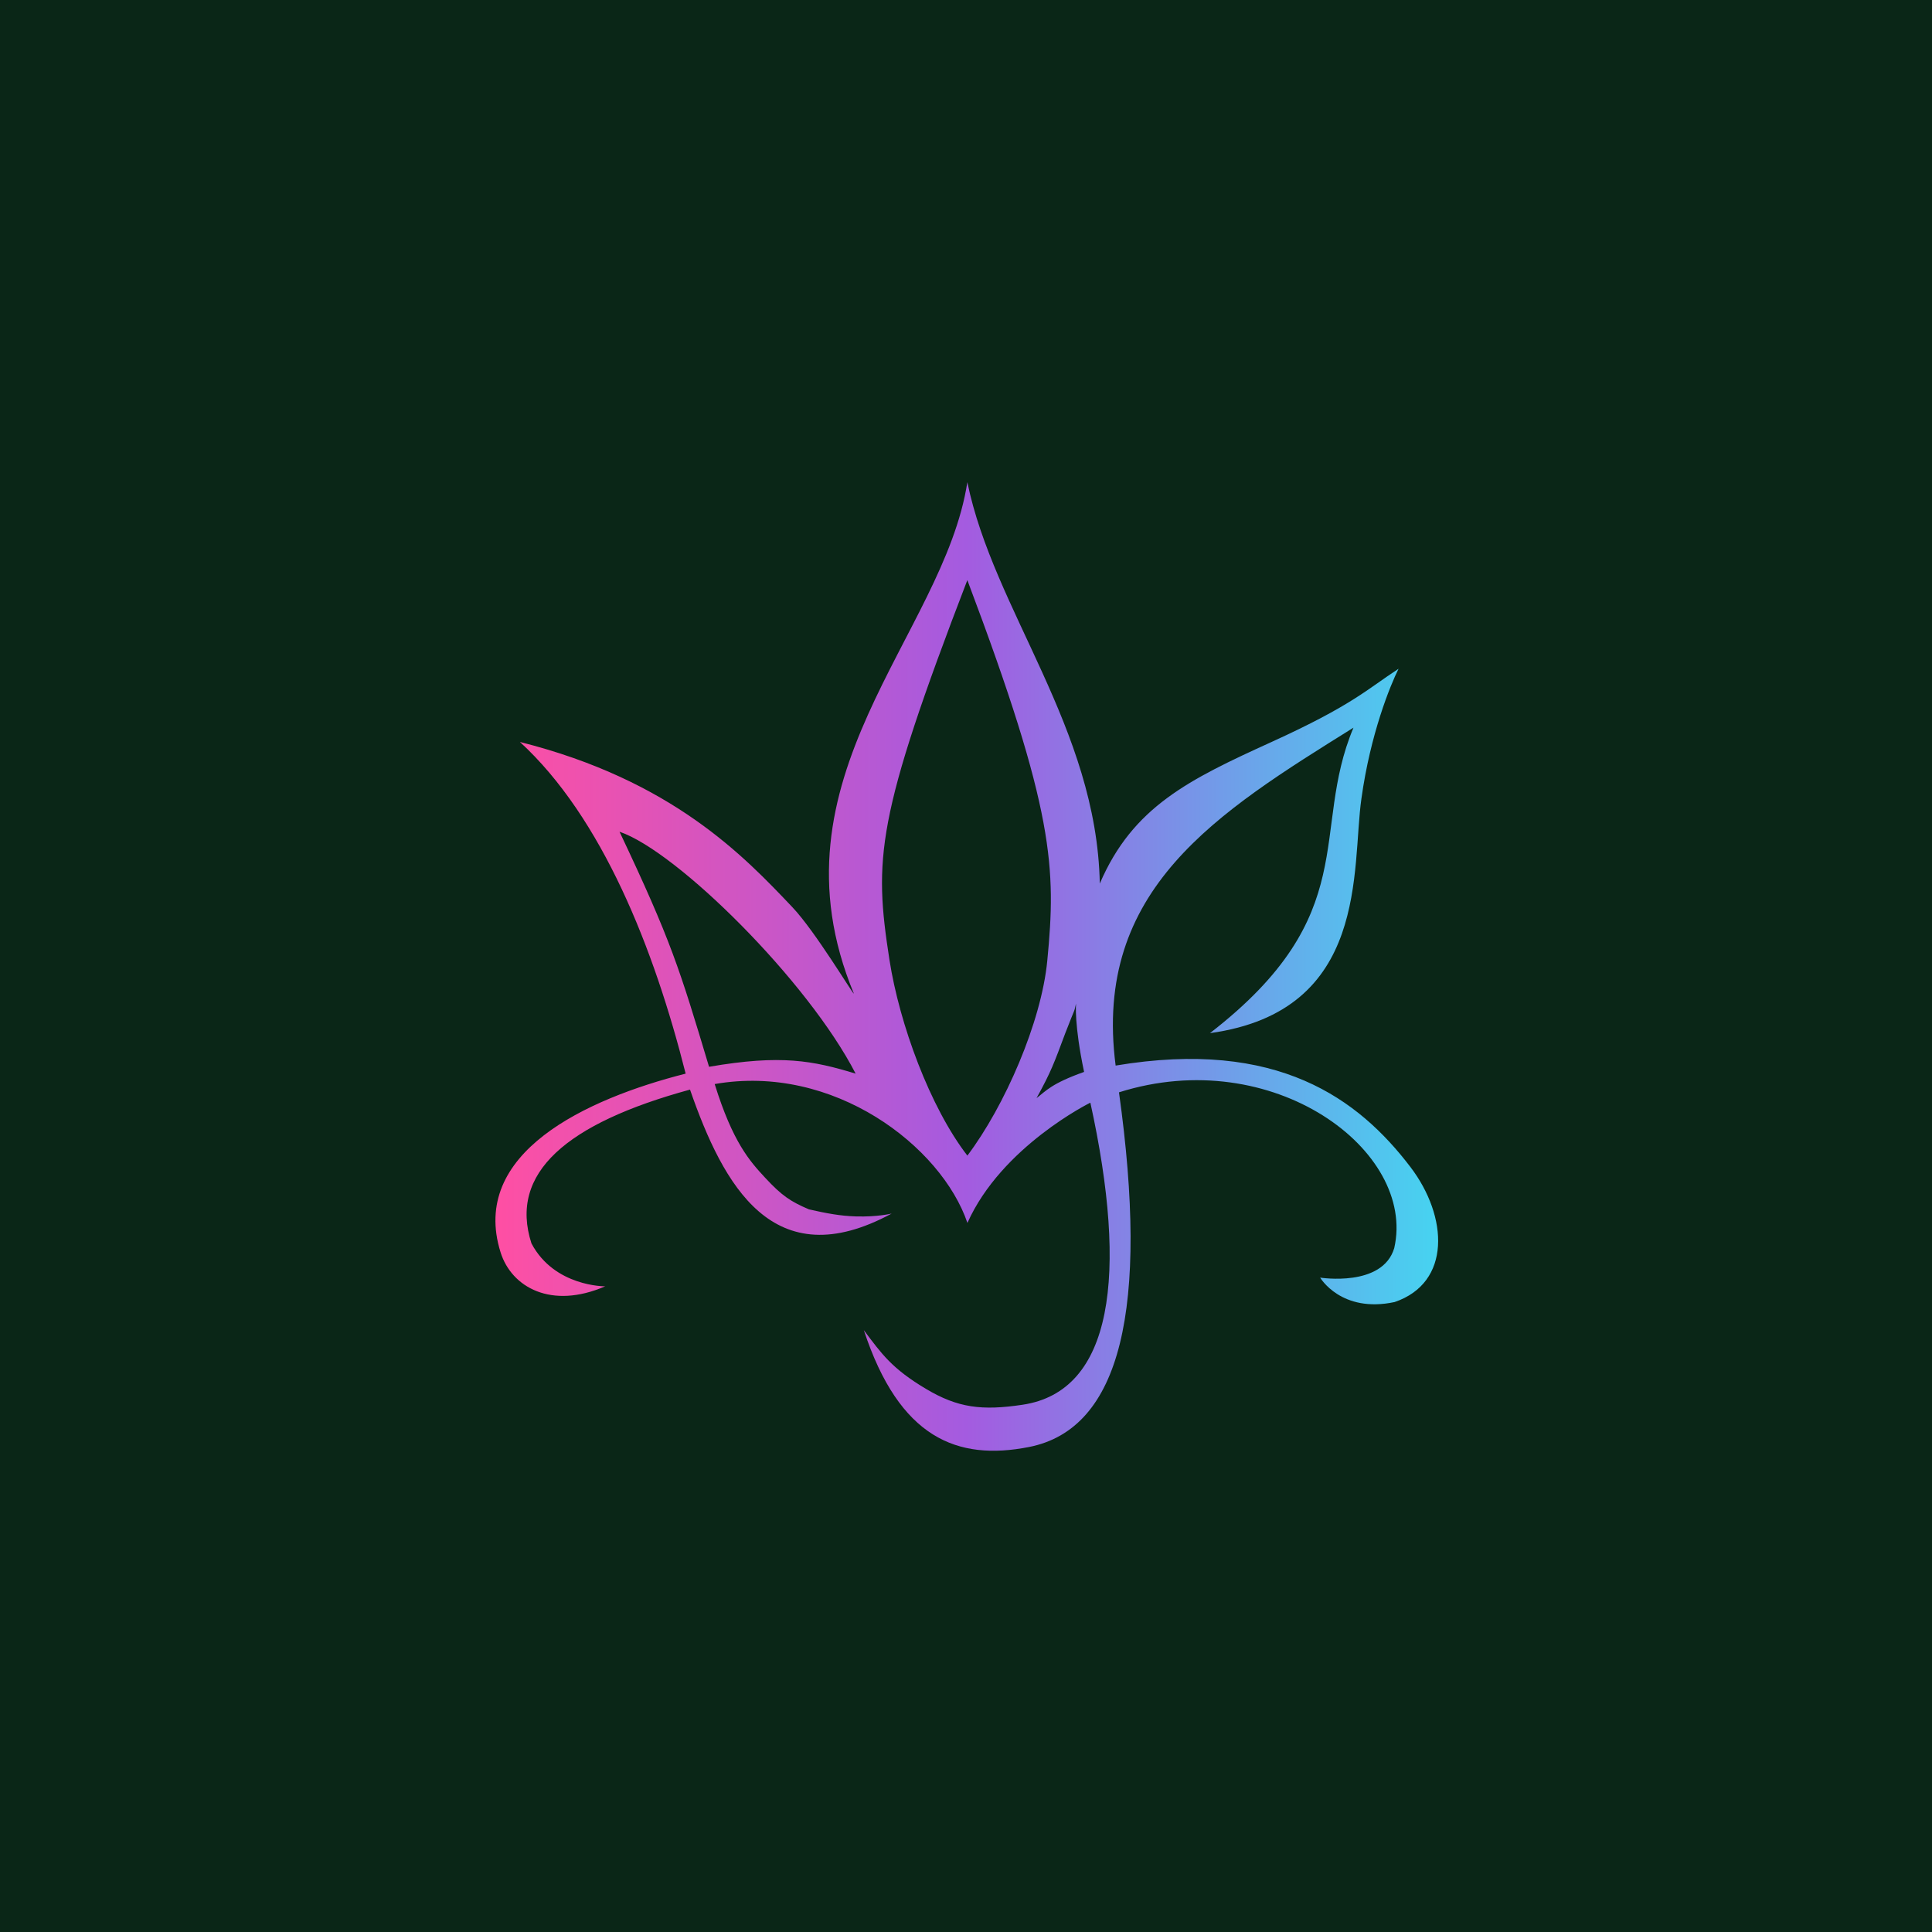
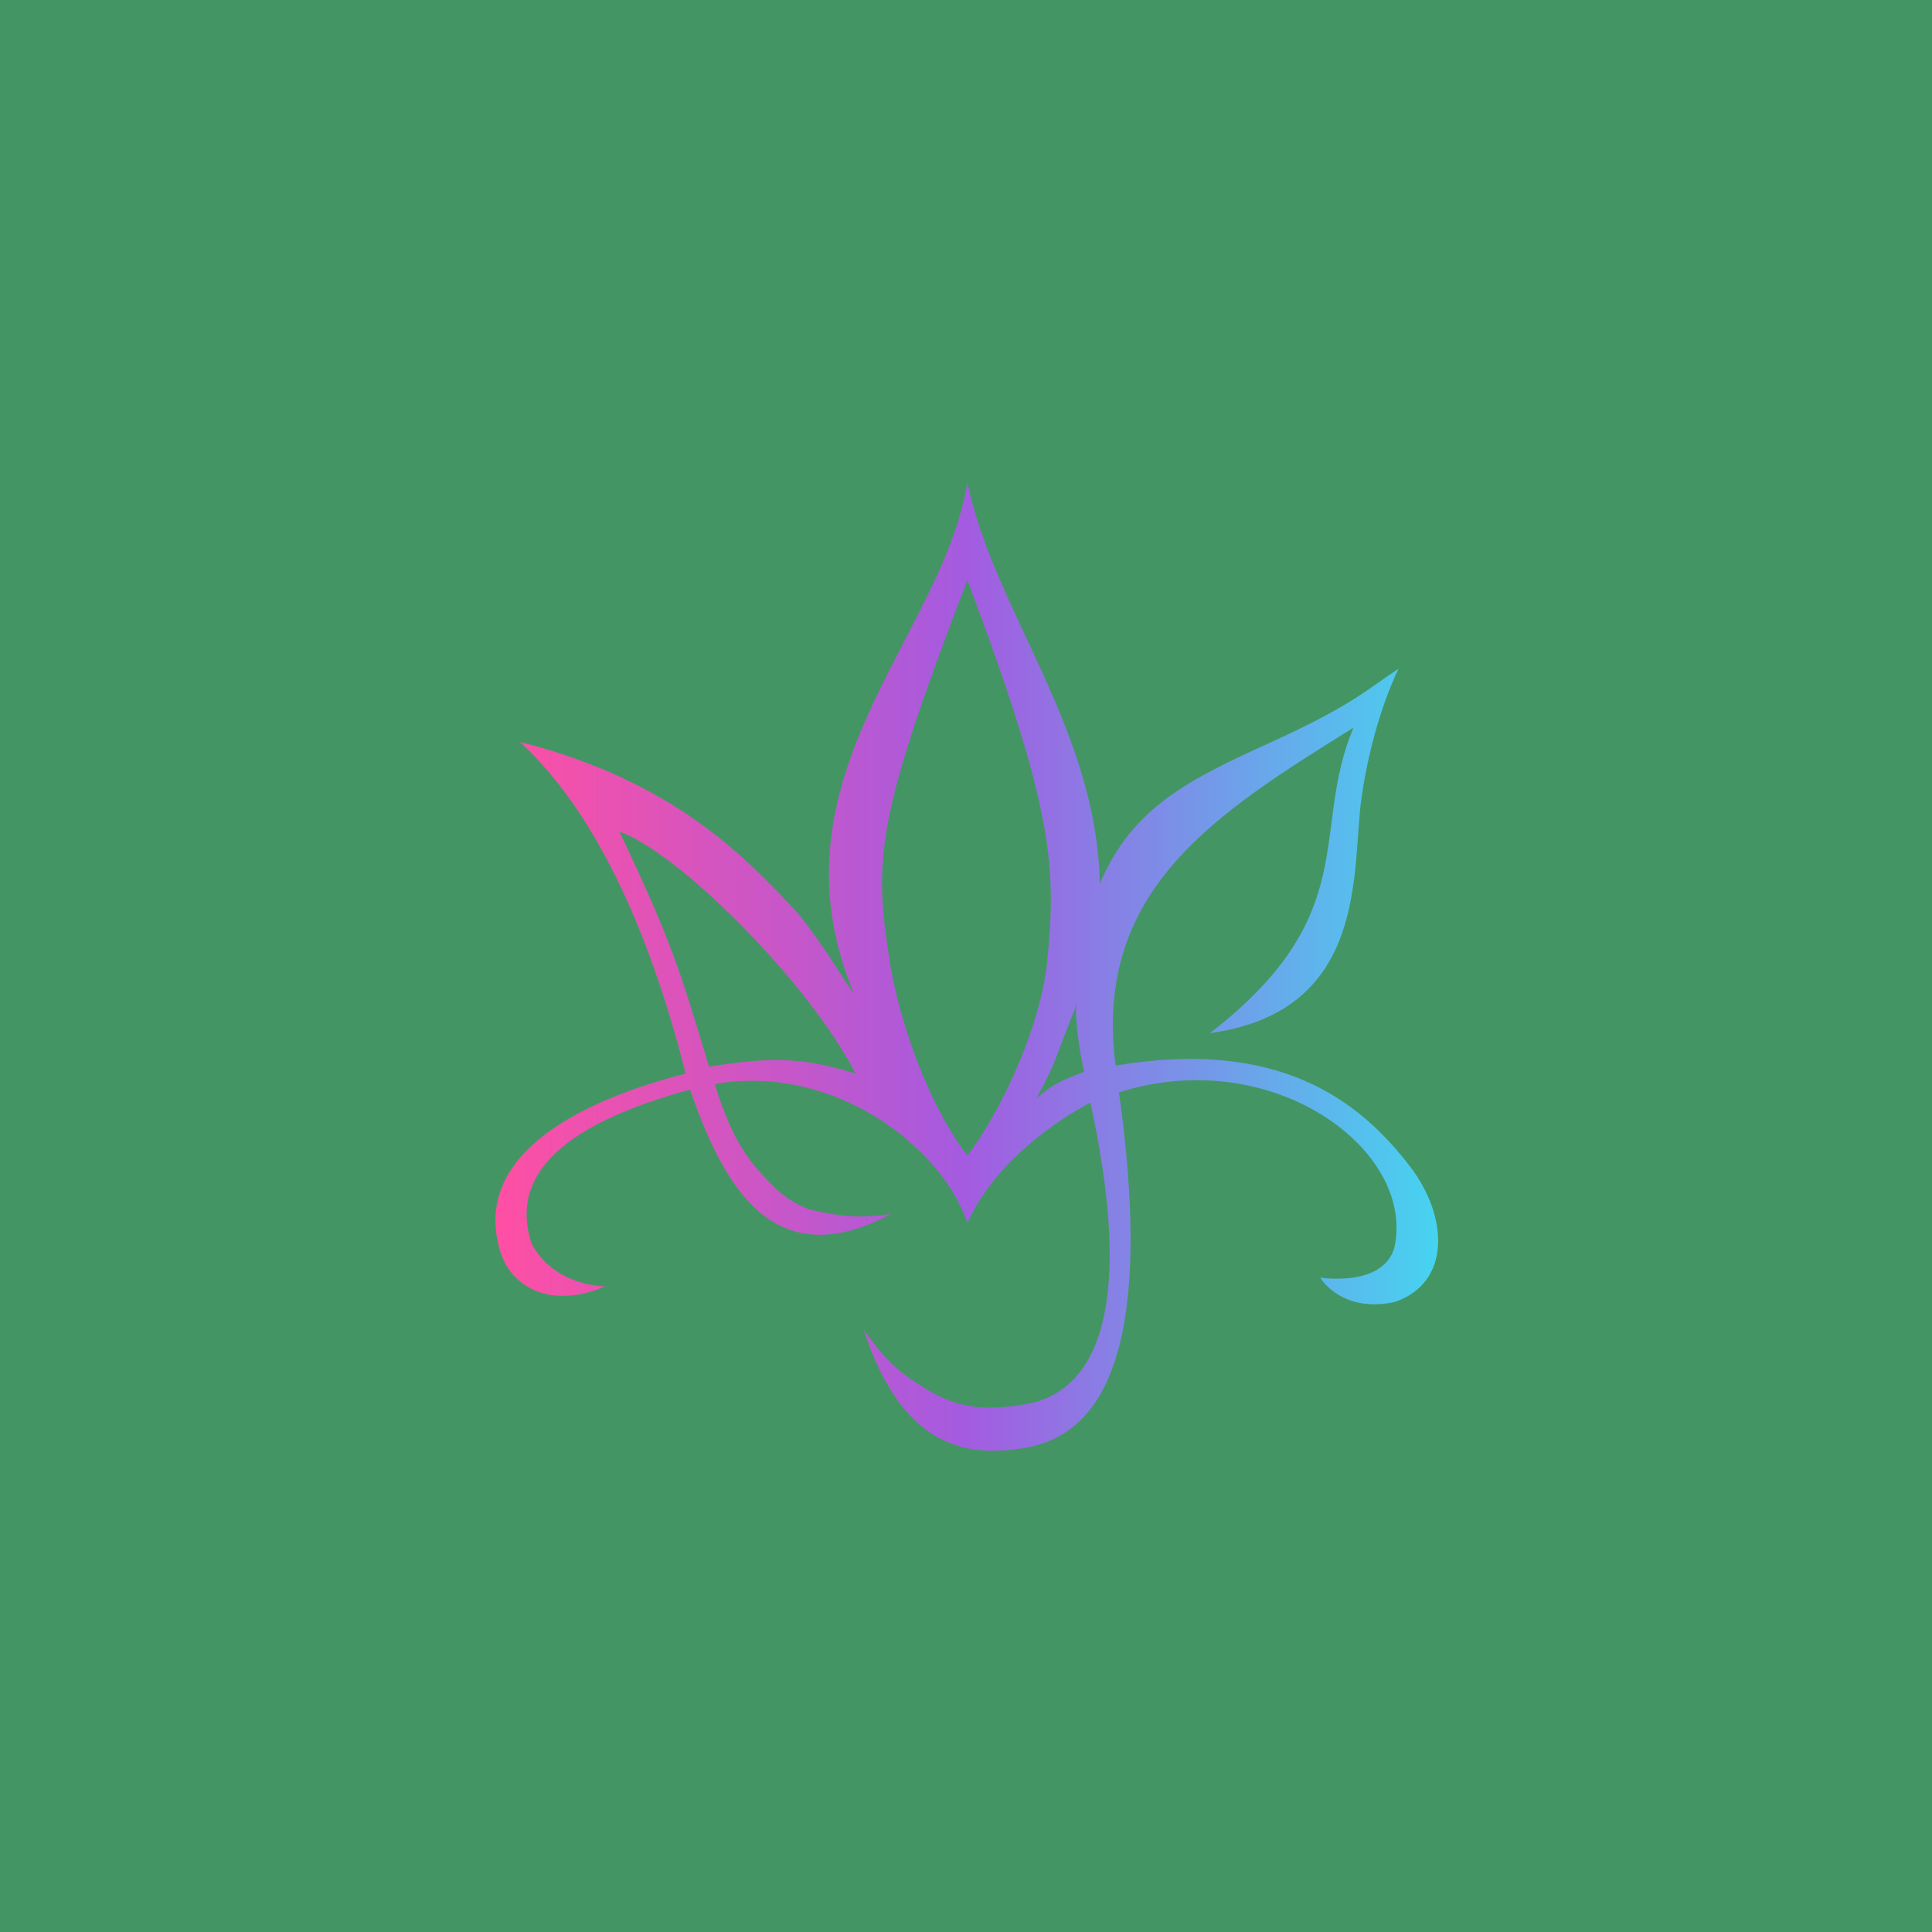
<svg xmlns="http://www.w3.org/2000/svg" viewBox="84.4 -36.6 471.2 471.2">
  <defs>
    <linearGradient id="cataleya" x1="205" y1="0" x2="435" y2="0" gradientUnits="userSpaceOnUse">
      <stop offset="0" stop-color="#ff4fa3" />
      <stop offset="0.5" stop-color="#a45be0" />
      <stop offset="1" stop-color="#46d3f0" />
    </linearGradient>
  </defs>
-   <rect x="84.4" y="-36.6" width="471.2" height="471.2" fill="#0a2617" />
+   <rect x="84.4" y="-36.6" width="471.2" height="471.2" fill="#439664" />
  <path fill="url(#cataleya)" fill-rule="evenodd" d="M 235.5 166.254 C 248.082 192.832 250.148 199.648 257.332 223.582 C 274.918 220.543 282.668 222.082 293.082 225.25 C 281.438 202.625 249.512 171.016 235.5 166.254 M 344.211 215.395 C 341.465 222.734 340.793 224.707 337.203 231.227 C 339.535 229.445 340.832 227.668 348.801 224.832 C 346.352 213.219 346.836 208.168 346.836 208.168 C 346.168 210.922 347 208.168 344.211 215.395 M 301.332 197.5 C 303.766 213.152 311.25 233.5 320.336 245.246 C 329.434 233.184 338.379 212.715 339.824 197.707 C 342 175.133 341.637 161.332 320.328 104.887 C 297.988 163 297.5 172.832 301.332 197.5 M 424.445 267.801 C 429.875 244 394.855 217.938 357.312 229.812 C 364.645 282.32 357.848 311.895 335.355 316.316 C 317.875 319.75 303.746 314.156 295.082 287.82 C 299.438 293.625 301.938 297.188 310.211 302.121 C 318.008 306.773 323.875 307.5 333.836 306 C 355.762 302.695 359.586 274.527 350.332 232.332 C 350.332 232.332 328.668 243 320.348 261.664 C 314 243 287.707 222.707 258.707 227.793 C 263.125 242 267.25 246.582 271 250.625 C 275.109 255.055 277.211 256.434 281.719 258.363 C 286.023 259.332 289.316 259.957 293.125 260.074 C 298.422 260.238 301.875 259.375 301.875 259.375 C 273 275 260.812 252.543 252.688 229.145 C 222.562 237.375 208.457 249.477 214.02 266.66 C 219.625 277.25 232 277.125 232 277.125 C 218.832 282.832 209.168 277.332 206.5 268.875 C 198.848 244.609 227.293 231.438 251.625 225.25 C 243.938 194.75 231.25 162.75 211.207 144.359 C 248.375 153.715 265.902 172.266 277.668 184.668 C 283.254 190.559 292.324 205.754 292.66 205.754 C 270.75 153 314.551 118.5 320.328 81 C 326.75 112.25 351.875 140.875 352.633 178.895 C 360.668 160.168 374.352 153.539 394.586 144.332 C 414.227 135.395 417.836 131.504 425.5 126.504 C 423.5 130.504 418.625 142.375 416.438 158.191 C 414 175.133 418.5 210 379.5 215.375 C 417 186.375 403.832 166.254 414.5 140.875 C 381.25 161.625 350.902 180.238 356.496 223.285 C 396.066 216.656 415.77 231.48 428.375 248 C 437.625 260.125 438.375 276.25 424.543 280.957 C 411.5 283.75 406.375 275 406.375 275 C 406.375 275 421.57 277.426 424.445 267.801" />
</svg>
